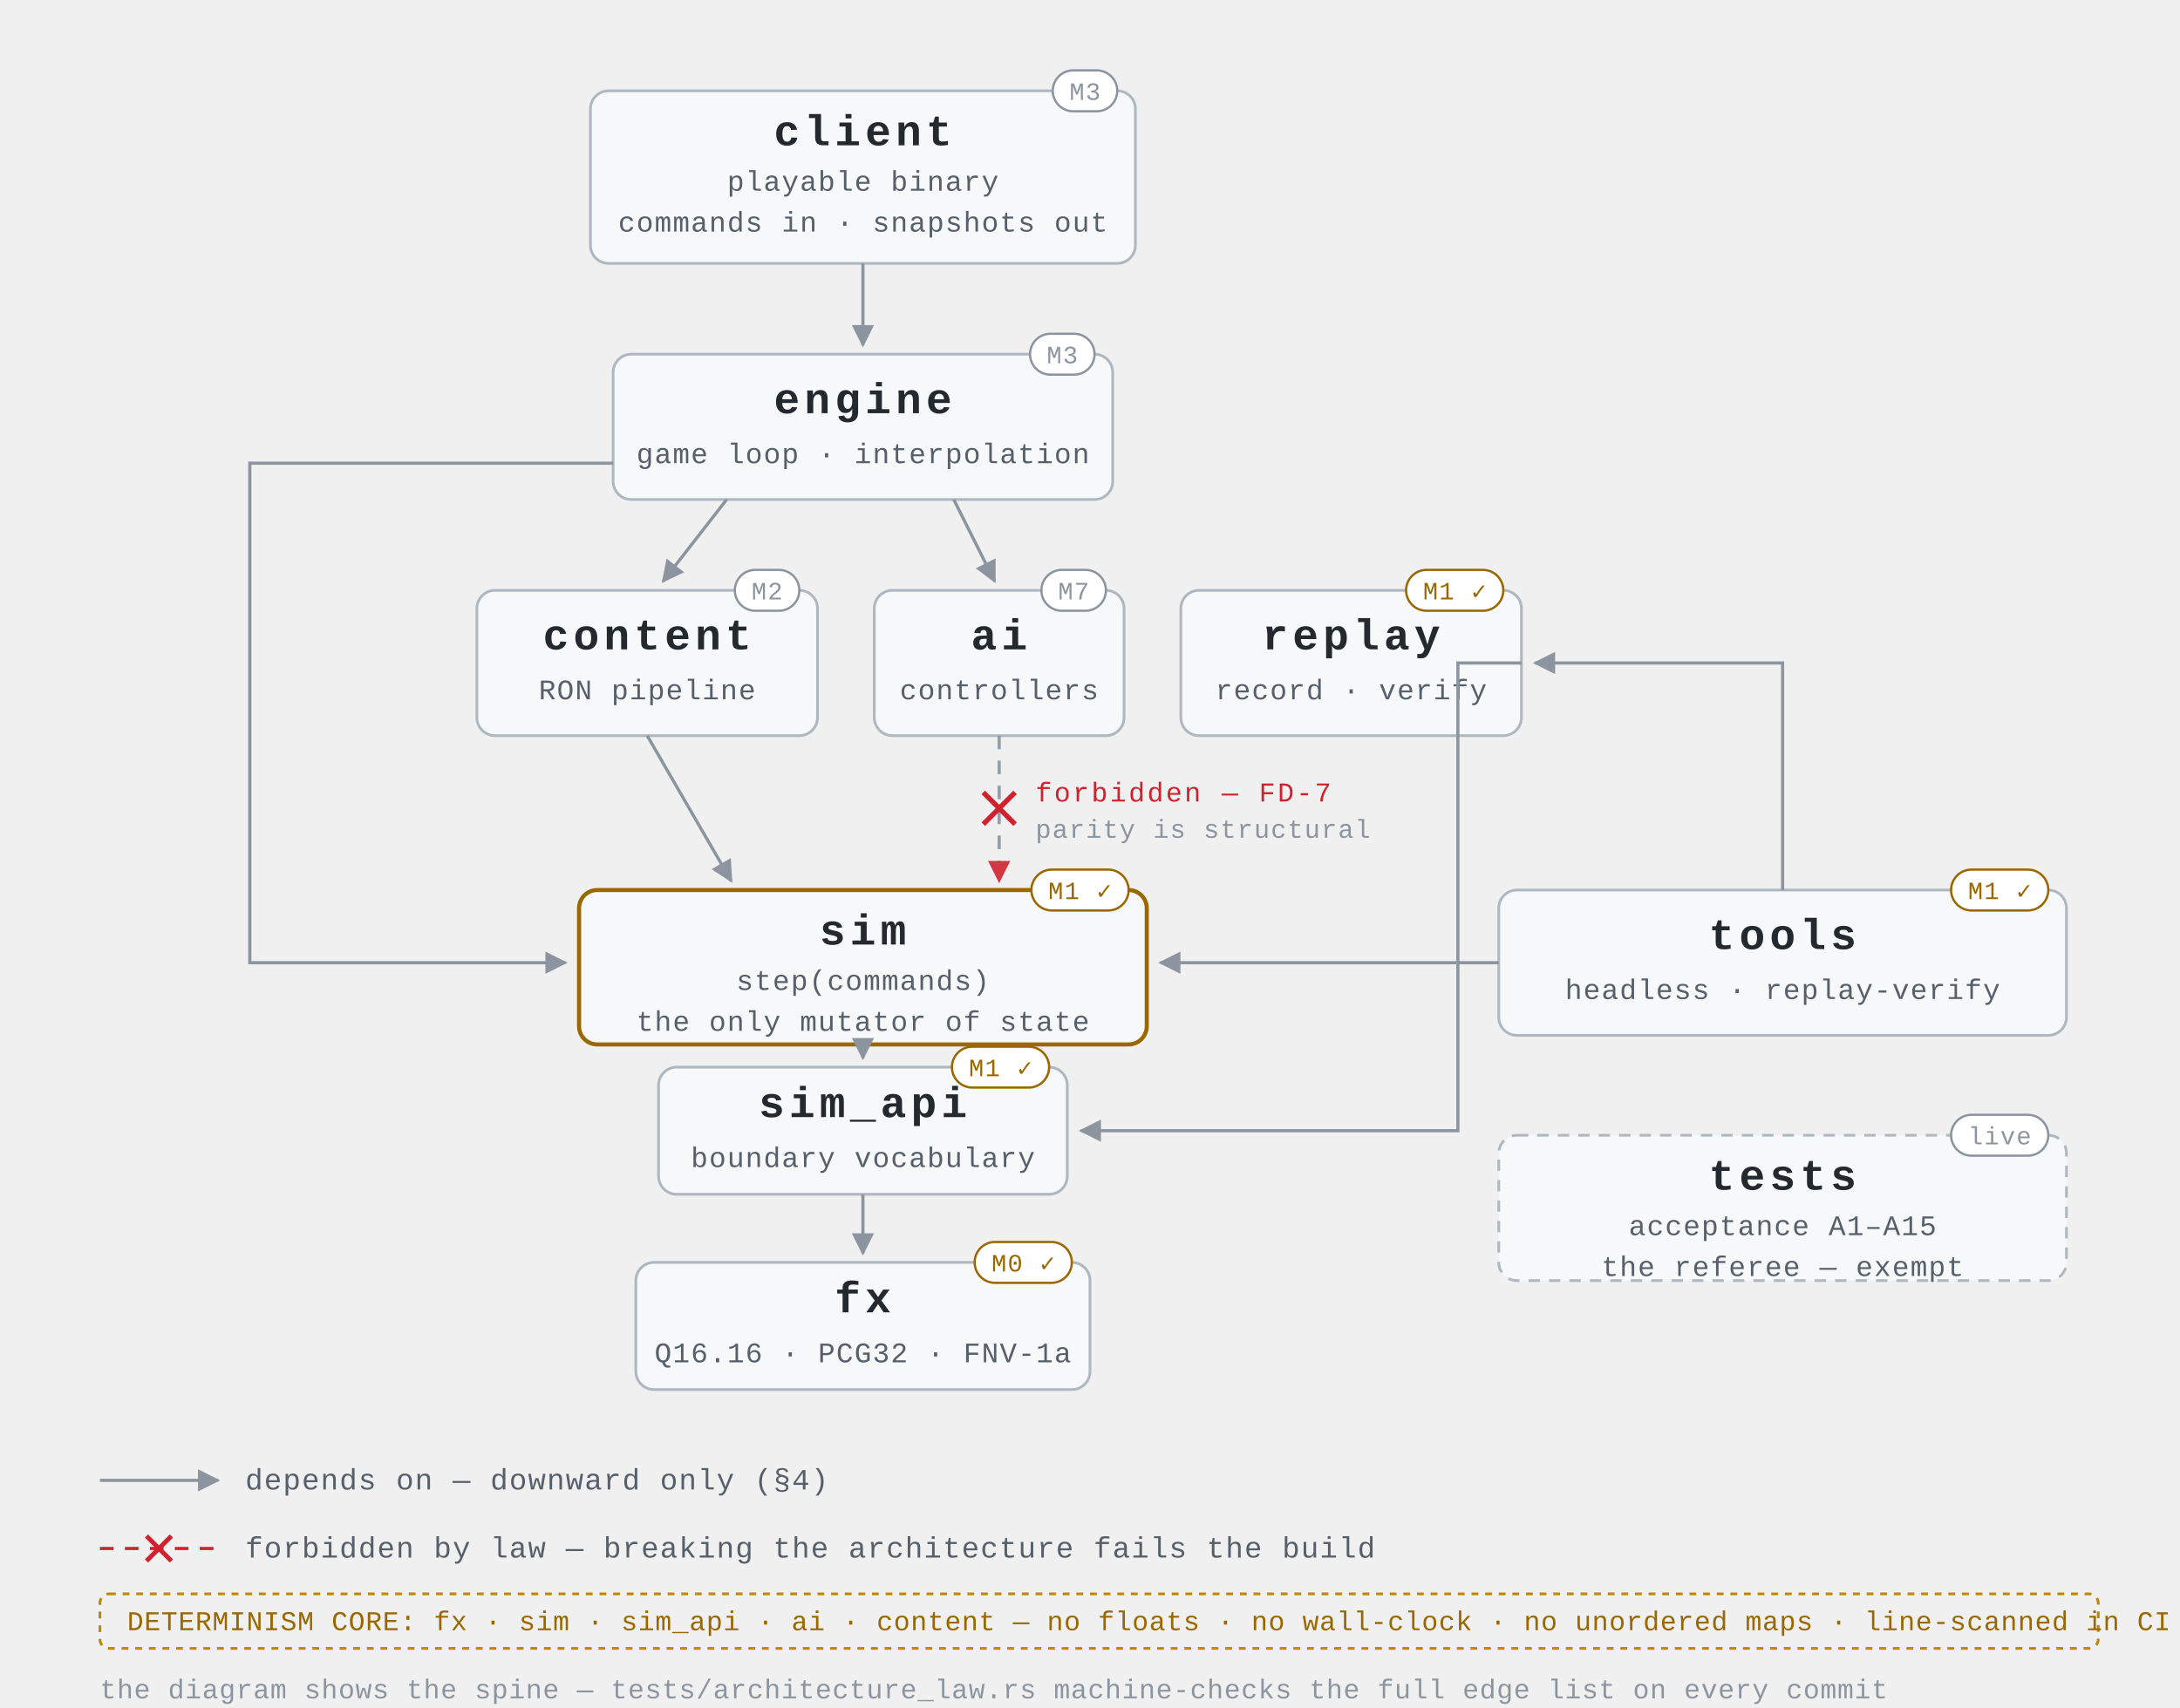
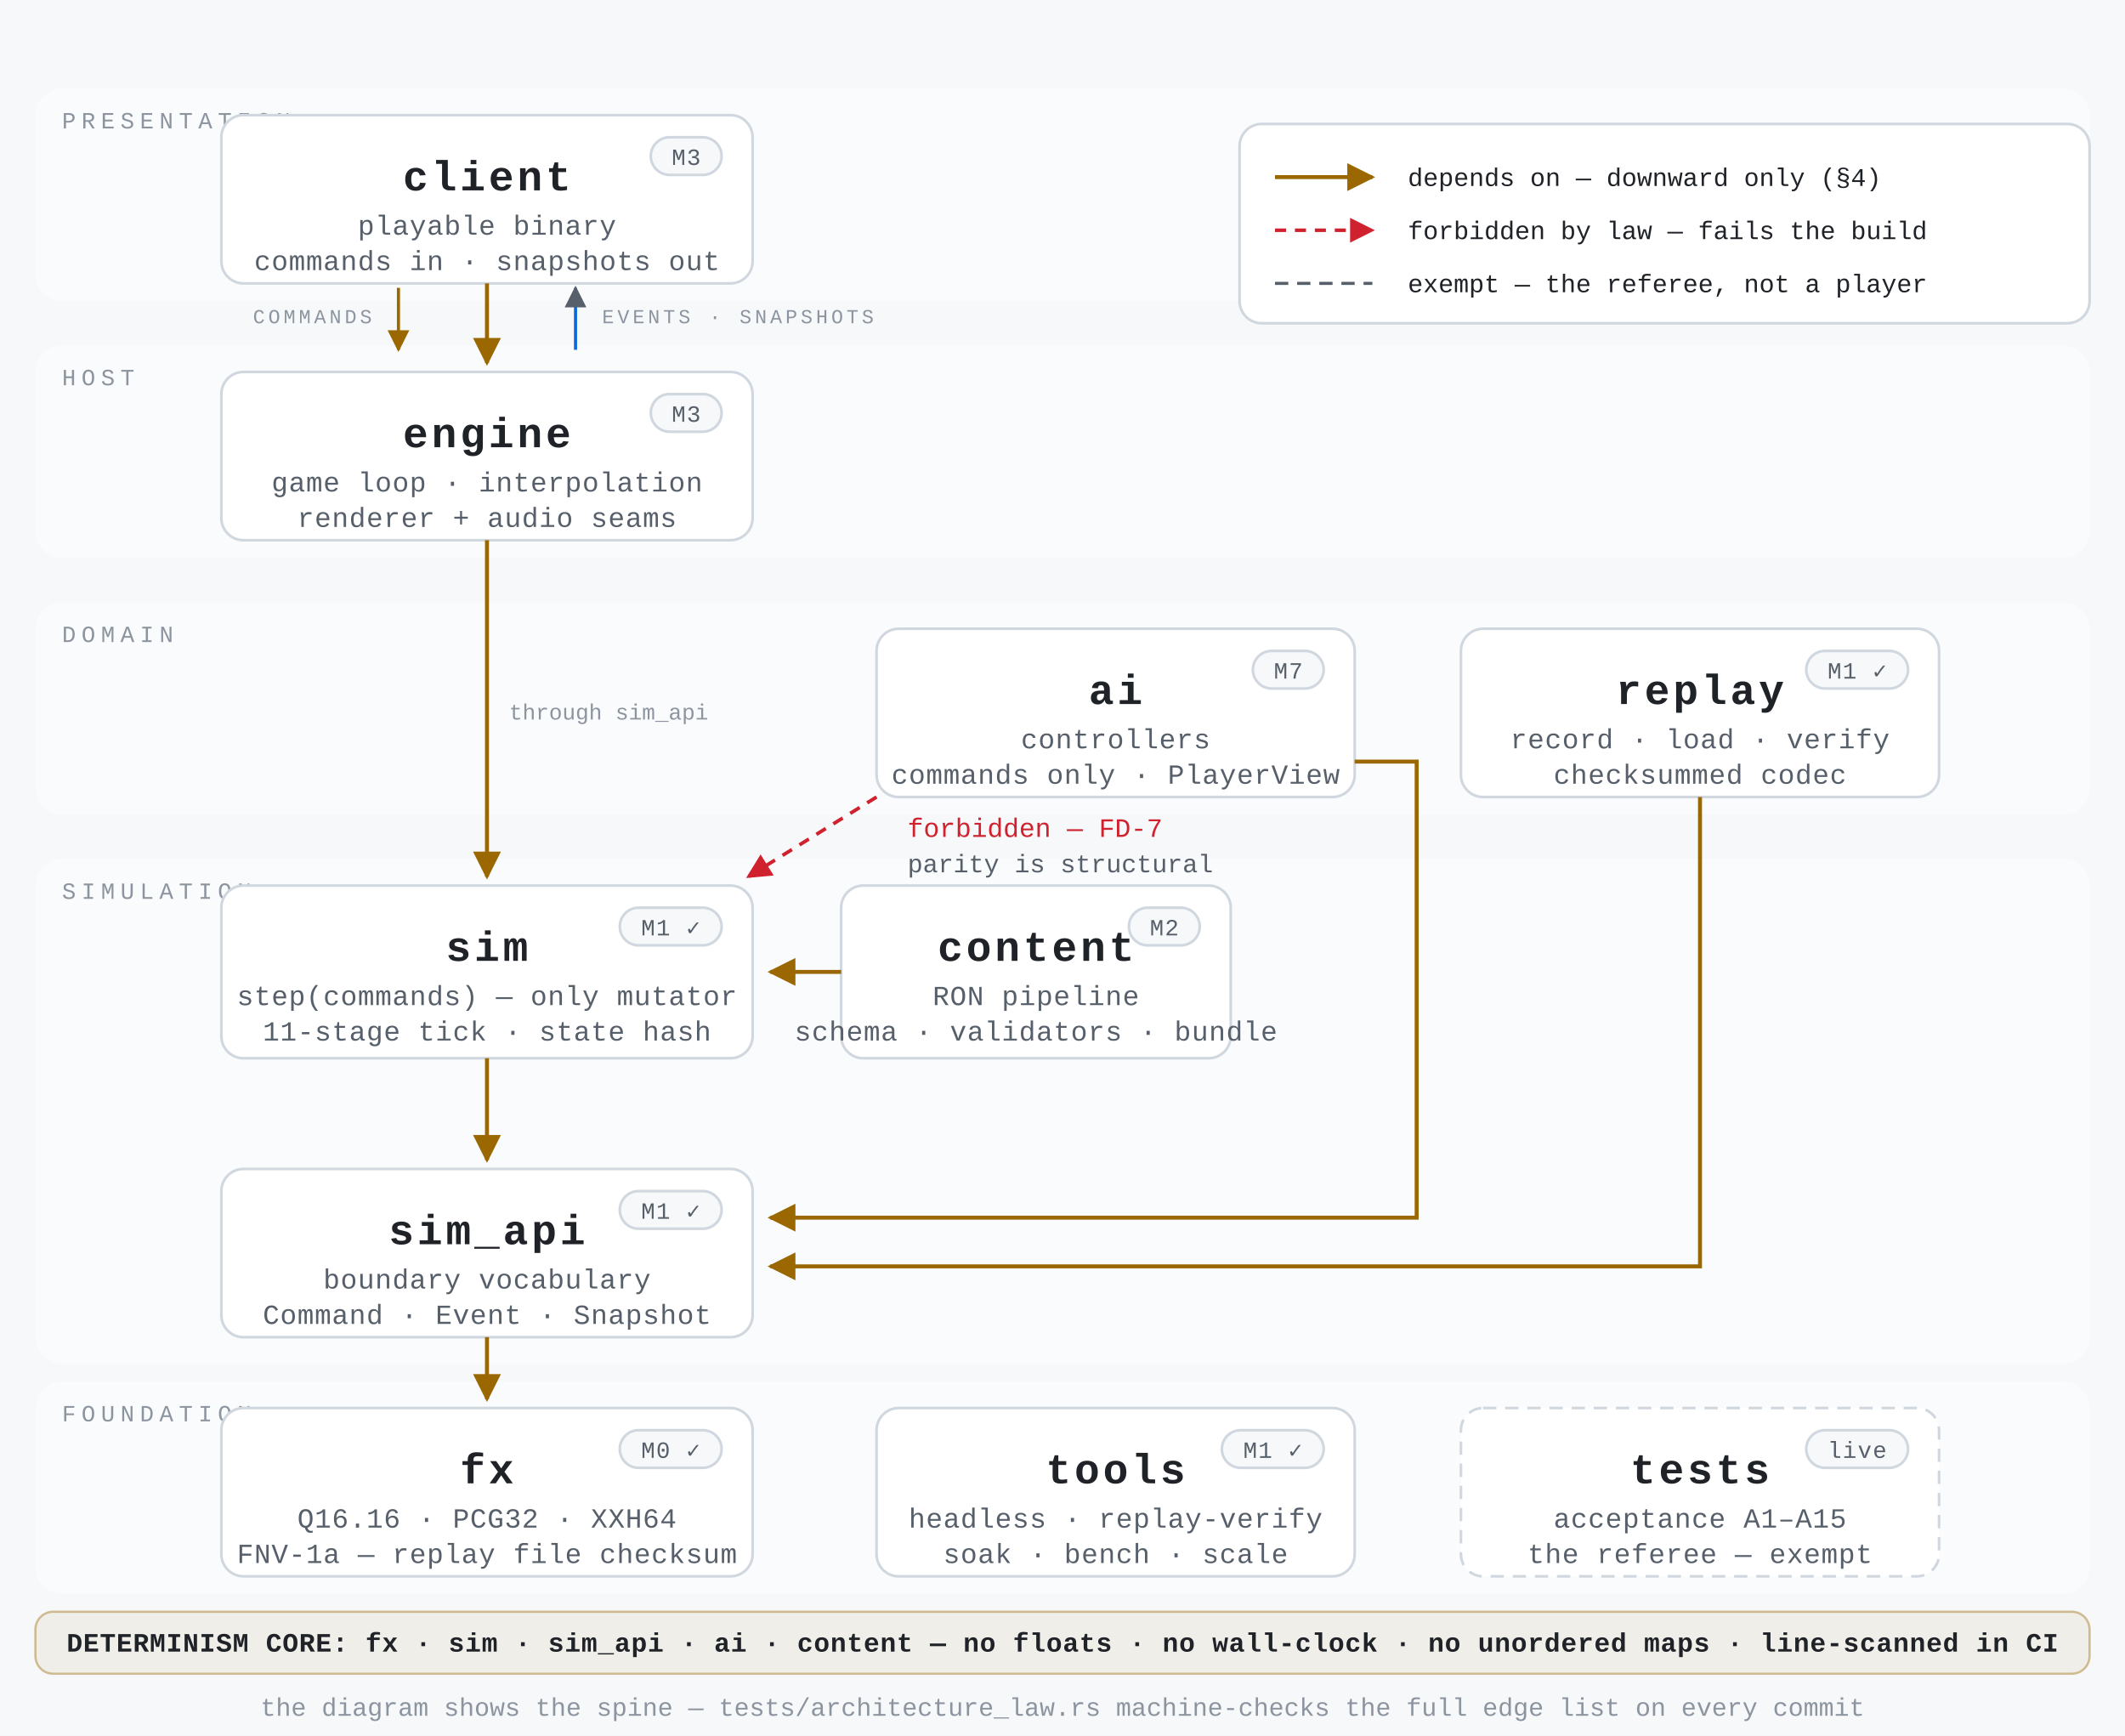
- <svg xmlns="http://www.w3.org/2000/svg" width="960" height="752" viewBox="0 0 960 752" role="img" font-family="ui-monospace,'Cascadia Mono','SF Mono',Menlo,Consolas,'Liberation Mono',monospace">
+ <svg xmlns="http://www.w3.org/2000/svg" width="960" height="784" viewBox="0 0 960 784" role="img" font-family="ui-monospace,'Cascadia Mono','SF Mono',Menlo,Consolas,'Liberation Mono',monospace">
  <defs>
-     <marker id="arr" viewBox="0 0 10 10" refX="9" refY="5" markerWidth="7" markerHeight="7" orient="auto-start-reverse">
-       <path d="M 0 0 L 10 5 L 0 10 z" fill="#8c959f" />
-     </marker>
-     <marker id="arr-accent" viewBox="0 0 10 10" refX="9" refY="5" markerWidth="7" markerHeight="7" orient="auto-start-reverse">
+     <marker id="arrA" viewBox="0 0 10 10" refX="9" refY="5" markerWidth="7" markerHeight="7" orient="auto-start-reverse">
      <path d="M 0 0 L 10 5 L 0 10 z" fill="#9a6700" />
    </marker>
-     <marker id="arr-danger" viewBox="0 0 10 10" refX="9" refY="5" markerWidth="7" markerHeight="7" orient="auto-start-reverse">
+     <marker id="arrD" viewBox="0 0 10 10" refX="9" refY="5" markerWidth="7" markerHeight="7" orient="auto-start-reverse">
+       <path d="M 0 0 L 10 5 L 0 10 z" fill="#57606a" />
+     </marker>
+     <marker id="arrR" viewBox="0 0 10 10" refX="9" refY="5" markerWidth="7" markerHeight="7" orient="auto-start-reverse">
      <path d="M 0 0 L 10 5 L 0 10 z" fill="#cf222e" />
    </marker>
  </defs>
-   <rect x="260" y="40" width="240" height="76" fill="#f6f8fa" stroke="#afb8c1" stroke-width="1.2" rx="8" />
-   <text x="380.0" y="64" font-size="19" fill="#24292f" text-anchor="middle" letter-spacing="2" font-weight="600">client</text>
-   <text x="380.0" y="84" font-size="12.5" fill="#57606a" text-anchor="middle" letter-spacing="0.5">playable binary</text>
-   <text x="380.0" y="102" font-size="12.5" fill="#57606a" text-anchor="middle" letter-spacing="0.5">commands in · snapshots out</text>
-   <rect x="463.6" y="31" width="28.4" height="18" fill="#ffffff" stroke="#8c959f" stroke-width="1" rx="9" />
-   <text x="477.8" y="44" font-size="11" fill="#8c959f" text-anchor="middle" letter-spacing="0.5">M3</text>
-   <rect x="270" y="156" width="220" height="64" fill="#f6f8fa" stroke="#afb8c1" stroke-width="1.2" rx="8" />
-   <text x="380.0" y="182.0" font-size="19" fill="#24292f" text-anchor="middle" letter-spacing="2" font-weight="600">engine</text>
-   <text x="380.0" y="204.0" font-size="12.5" fill="#57606a" text-anchor="middle" letter-spacing="0.5">game loop · interpolation</text>
-   <rect x="453.6" y="147" width="28.4" height="18" fill="#ffffff" stroke="#8c959f" stroke-width="1" rx="9" />
-   <text x="467.8" y="160" font-size="11" fill="#8c959f" text-anchor="middle" letter-spacing="0.5">M3</text>
-   <rect x="210" y="260" width="150" height="64" fill="#f6f8fa" stroke="#afb8c1" stroke-width="1.2" rx="8" />
-   <text x="285.0" y="286.0" font-size="19" fill="#24292f" text-anchor="middle" letter-spacing="2" font-weight="600">content</text>
-   <text x="285.0" y="308.0" font-size="12.5" fill="#57606a" text-anchor="middle" letter-spacing="0.5">RON pipeline</text>
-   <rect x="323.6" y="251" width="28.4" height="18" fill="#ffffff" stroke="#8c959f" stroke-width="1" rx="9" />
-   <text x="337.8" y="264" font-size="11" fill="#8c959f" text-anchor="middle" letter-spacing="0.5">M2</text>
-   <rect x="385" y="260" width="110" height="64" fill="#f6f8fa" stroke="#afb8c1" stroke-width="1.2" rx="8" />
-   <text x="440.0" y="286.0" font-size="19" fill="#24292f" text-anchor="middle" letter-spacing="2" font-weight="600">ai</text>
-   <text x="440.0" y="308.0" font-size="12.5" fill="#57606a" text-anchor="middle" letter-spacing="0.5">controllers</text>
-   <rect x="458.6" y="251" width="28.4" height="18" fill="#ffffff" stroke="#8c959f" stroke-width="1" rx="9" />
-   <text x="472.8" y="264" font-size="11" fill="#8c959f" text-anchor="middle" letter-spacing="0.5">M7</text>
-   <rect x="520" y="260" width="150" height="64" fill="#f6f8fa" stroke="#afb8c1" stroke-width="1.2" rx="8" />
-   <text x="595.0" y="286.0" font-size="19" fill="#24292f" text-anchor="middle" letter-spacing="2" font-weight="600">replay</text>
-   <text x="595.0" y="308.0" font-size="12.5" fill="#57606a" text-anchor="middle" letter-spacing="0.5">record · verify</text>
-   <rect x="619.2" y="251" width="42.8" height="18" fill="#ffffff" stroke="#9a6700" stroke-width="1" rx="9" />
-   <text x="640.6" y="264" font-size="11" fill="#9a6700" text-anchor="middle" letter-spacing="0.5">M1 ✓</text>
-   <rect x="255" y="392" width="250" height="68" fill="#f6f8fa" stroke="#9a6700" stroke-width="1.8" rx="8" />
-   <text x="380.0" y="416" font-size="19" fill="#24292f" text-anchor="middle" letter-spacing="2" font-weight="600">sim</text>
-   <text x="380.0" y="436" font-size="12.5" fill="#57606a" text-anchor="middle" letter-spacing="0.5">step(commands)</text>
-   <text x="380.0" y="454" font-size="12.5" fill="#57606a" text-anchor="middle" letter-spacing="0.5">the only mutator of state</text>
-   <rect x="454.2" y="383" width="42.8" height="18" fill="#ffffff" stroke="#9a6700" stroke-width="1" rx="9" />
-   <text x="475.6" y="396" font-size="11" fill="#9a6700" text-anchor="middle" letter-spacing="0.5">M1 ✓</text>
-   <rect x="290" y="470" width="180" height="56" fill="#f6f8fa" stroke="#afb8c1" stroke-width="1.2" rx="8" />
-   <text x="380.0" y="492.0" font-size="19" fill="#24292f" text-anchor="middle" letter-spacing="2" font-weight="600">sim_api</text>
-   <text x="380.0" y="514.0" font-size="12.5" fill="#57606a" text-anchor="middle" letter-spacing="0.5">boundary vocabulary</text>
-   <rect x="419.2" y="461" width="42.8" height="18" fill="#ffffff" stroke="#9a6700" stroke-width="1" rx="9" />
-   <text x="440.6" y="474" font-size="11" fill="#9a6700" text-anchor="middle" letter-spacing="0.5">M1 ✓</text>
-   <rect x="280" y="556" width="200" height="56" fill="#f6f8fa" stroke="#afb8c1" stroke-width="1.2" rx="8" />
-   <text x="380.0" y="578.0" font-size="19" fill="#24292f" text-anchor="middle" letter-spacing="2" font-weight="600">fx</text>
-   <text x="380.0" y="600.0" font-size="12.5" fill="#57606a" text-anchor="middle" letter-spacing="0.5">Q16.16 · PCG32 · FNV-1a</text>
-   <rect x="429.2" y="547" width="42.8" height="18" fill="#ffffff" stroke="#9a6700" stroke-width="1" rx="9" />
-   <text x="450.6" y="560" font-size="11" fill="#9a6700" text-anchor="middle" letter-spacing="0.5">M0 ✓</text>
-   <rect x="660" y="392" width="250" height="64" fill="#f6f8fa" stroke="#afb8c1" stroke-width="1.2" rx="8" />
-   <text x="785.0" y="418.0" font-size="19" fill="#24292f" text-anchor="middle" letter-spacing="2" font-weight="600">tools</text>
-   <text x="785.0" y="440.0" font-size="12.5" fill="#57606a" text-anchor="middle" letter-spacing="0.5">headless · replay-verify</text>
-   <rect x="859.2" y="383" width="42.8" height="18" fill="#ffffff" stroke="#9a6700" stroke-width="1" rx="9" />
-   <text x="880.6" y="396" font-size="11" fill="#9a6700" text-anchor="middle" letter-spacing="0.5">M1 ✓</text>
-   <rect x="660" y="500" width="250" height="64" fill="#f6f8fa" stroke="#afb8c1" stroke-width="1.2" stroke-dasharray="5 4" rx="8" />
-   <text x="785.0" y="524" font-size="19" fill="#24292f" text-anchor="middle" letter-spacing="2" font-weight="600">tests</text>
-   <text x="785.0" y="544" font-size="12.5" fill="#57606a" text-anchor="middle" letter-spacing="0.5">acceptance A1–A15</text>
-   <text x="785.0" y="562" font-size="12.5" fill="#57606a" text-anchor="middle" letter-spacing="0.5">the referee — exempt</text>
-   <rect x="859.2" y="491" width="42.8" height="18" fill="#ffffff" stroke="#8c959f" stroke-width="1" rx="9" />
-   <text x="880.6" y="504" font-size="11" fill="#8c959f" text-anchor="middle" letter-spacing="0.5">live</text>
-   <path d="M 380 116 L 380 152" fill="none" stroke="#8c959f" stroke-width="1.4" marker-end="url(#arr)" />
-   <path d="M 320 220 L 292 256" fill="none" stroke="#8c959f" stroke-width="1.4" marker-end="url(#arr)" />
-   <path d="M 420 220 L 438 256" fill="none" stroke="#8c959f" stroke-width="1.4" marker-end="url(#arr)" />
-   <path d="M 270 204 L 110 204 L 110 424 L 249 424" fill="none" stroke="#8c959f" stroke-width="1.4" marker-end="url(#arr)" />
-   <path d="M 285 324 L 322 388" fill="none" stroke="#8c959f" stroke-width="1.4" marker-end="url(#arr)" />
-   <path d="M 380 460 L 380 466" fill="none" stroke="#8c959f" stroke-width="1.4" marker-end="url(#arr)" />
-   <path d="M 380 526 L 380 552" fill="none" stroke="#8c959f" stroke-width="1.4" marker-end="url(#arr)" />
-   <path d="M 670 292 L 642 292 L 642 498 L 476 498" fill="none" stroke="#8c959f" stroke-width="1.4" marker-end="url(#arr)" />
-   <path d="M 660 424 L 511 424" fill="none" stroke="#8c959f" stroke-width="1.4" marker-end="url(#arr)" />
-   <path d="M 785 392 L 785 292 L 676 292" fill="none" stroke="#8c959f" stroke-width="1.4" marker-end="url(#arr)" />
-   <path d="M 440 324 L 440 388" fill="none" stroke="#8c959f" stroke-width="1.4" stroke-dasharray="6 5" marker-end="url(#arr-danger)" opacity="0.9" />
-   <line x1="433" y1="349" x2="447" y2="363" stroke="#cf222e" stroke-width="2.2" />
-   <line x1="433" y1="363" x2="447" y2="349" stroke="#cf222e" stroke-width="2.2" />
-   <text x="456" y="353" font-size="12" fill="#cf222e" text-anchor="start" letter-spacing="1">forbidden — FD-7</text>
-   <text x="456" y="369" font-size="11.5" fill="#8c959f" text-anchor="start" letter-spacing="0.5">parity is structural</text>
-   <path d="M 44 652 L 96 652" fill="none" stroke="#8c959f" stroke-width="1.4" marker-end="url(#arr)" />
-   <text x="108" y="656" font-size="13" fill="#57606a" text-anchor="start" letter-spacing="0.5">depends on — downward only (§4)</text>
-   <line x1="44" y1="682" x2="96" y2="682" stroke="#cf222e" stroke-width="1.4" stroke-dasharray="6 5" />
-   <line x1="64.5" y1="676.5" x2="75.5" y2="687.5" stroke="#cf222e" stroke-width="2" />
-   <line x1="64.5" y1="687.5" x2="75.5" y2="676.5" stroke="#cf222e" stroke-width="2" />
-   <text x="108" y="686" font-size="13" fill="#57606a" text-anchor="start" letter-spacing="0.5">forbidden by law — breaking the architecture fails the build</text>
-   <rect x="44" y="702" width="880" height="24" fill="none" stroke="#bf8700" stroke-width="1.2" stroke-dasharray="3 3" rx="4" />
-   <text x="56" y="718" font-size="12" fill="#9a6700" text-anchor="start" letter-spacing="0.3">DETERMINISM CORE: fx · sim · sim_api · ai · content — no floats · no wall-clock · no unordered maps · line-scanned in CI</text>
-   <text x="44" y="748" font-size="12" fill="#8c959f" text-anchor="start" letter-spacing="0.3">the diagram shows the spine — tests/architecture_law.rs machine-checks the full edge list on every commit</text>
+   <rect width="960" height="784" fill="#f6f8fa" />
+   <rect x="16" y="40" width="928" height="96" rx="12" fill="#ffffff" opacity="0.4" />
+   <text x="28" y="58" font-size="10.5" fill="#8c959f" text-anchor="start" letter-spacing="2.5">PRESENTATION</text>
+   <rect x="16" y="156" width="928" height="96" rx="12" fill="#ffffff" opacity="0.4" />
+   <text x="28" y="174" font-size="10.5" fill="#8c959f" text-anchor="start" letter-spacing="2.5">HOST</text>
+   <rect x="16" y="272" width="928" height="96" rx="12" fill="#ffffff" opacity="0.4" />
+   <text x="28" y="290" font-size="10.5" fill="#8c959f" text-anchor="start" letter-spacing="2.5">DOMAIN</text>
+   <rect x="16" y="388" width="928" height="228" rx="12" fill="#ffffff" opacity="0.4" />
+   <text x="28" y="406" font-size="10.5" fill="#8c959f" text-anchor="start" letter-spacing="2.5">SIMULATION</text>
+   <rect x="16" y="624" width="928" height="96" rx="12" fill="#ffffff" opacity="0.4" />
+   <text x="28" y="642" font-size="10.5" fill="#8c959f" text-anchor="start" letter-spacing="2.5">FOUNDATION</text>
+   <rect x="100" y="52" width="240" height="76" rx="10" fill="#ffffff" stroke="#d0d7de" stroke-width="1.2" />
+   <rect x="294" y="62" width="32" height="17" rx="8.5" fill="#f6f8fa" stroke="#d0d7de" stroke-width="1.2" />
+   <text x="310.0" y="74.5" font-size="10.5" fill="#57606a" text-anchor="middle" letter-spacing="0.5">M3</text>
+   <text x="220.0" y="86" font-size="19" fill="#1f2328" text-anchor="middle" letter-spacing="1.5" font-weight="600">client</text>
+   <text x="220.0" y="106" font-size="12.5" fill="#57606a" text-anchor="middle" letter-spacing="0.3">playable binary</text>
+   <text x="220.0" y="122" font-size="12.5" fill="#57606a" text-anchor="middle" letter-spacing="0.3">commands in · snapshots out</text>
+   <rect x="100" y="168" width="240" height="76" rx="10" fill="#ffffff" stroke="#d0d7de" stroke-width="1.2" />
+   <rect x="294" y="178" width="32" height="17" rx="8.5" fill="#f6f8fa" stroke="#d0d7de" stroke-width="1.2" />
+   <text x="310.0" y="190.5" font-size="10.5" fill="#57606a" text-anchor="middle" letter-spacing="0.5">M3</text>
+   <text x="220.0" y="202" font-size="19" fill="#1f2328" text-anchor="middle" letter-spacing="1.5" font-weight="600">engine</text>
+   <text x="220.0" y="222" font-size="12.5" fill="#57606a" text-anchor="middle" letter-spacing="0.3">game loop · interpolation</text>
+   <text x="220.0" y="238" font-size="12.5" fill="#57606a" text-anchor="middle" letter-spacing="0.3">renderer + audio seams</text>
+   <rect x="396" y="284" width="216" height="76" rx="10" fill="#ffffff" stroke="#d0d7de" stroke-width="1.2" />
+   <rect x="566" y="294" width="32" height="17" rx="8.5" fill="#f6f8fa" stroke="#d0d7de" stroke-width="1.2" />
+   <text x="582.0" y="306.5" font-size="10.5" fill="#57606a" text-anchor="middle" letter-spacing="0.5">M7</text>
+   <text x="504.0" y="318" font-size="19" fill="#1f2328" text-anchor="middle" letter-spacing="1.5" font-weight="600">ai</text>
+   <text x="504.0" y="338" font-size="12.5" fill="#57606a" text-anchor="middle" letter-spacing="0.3">controllers</text>
+   <text x="504.0" y="354" font-size="12.5" fill="#57606a" text-anchor="middle" letter-spacing="0.3">commands only · PlayerView</text>
+   <rect x="660" y="284" width="216" height="76" rx="10" fill="#ffffff" stroke="#d0d7de" stroke-width="1.2" />
+   <rect x="816" y="294" width="46" height="17" rx="8.5" fill="#f6f8fa" stroke="#d0d7de" stroke-width="1.2" />
+   <text x="839.0" y="306.5" font-size="10.5" fill="#57606a" text-anchor="middle" letter-spacing="0.5">M1 ✓</text>
+   <text x="768.0" y="318" font-size="19" fill="#1f2328" text-anchor="middle" letter-spacing="1.5" font-weight="600">replay</text>
+   <text x="768.0" y="338" font-size="12.5" fill="#57606a" text-anchor="middle" letter-spacing="0.3">record · load · verify</text>
+   <text x="768.0" y="354" font-size="12.5" fill="#57606a" text-anchor="middle" letter-spacing="0.3">checksummed codec</text>
+   <rect x="100" y="400" width="240" height="78" rx="10" fill="#ffffff" stroke="#d0d7de" stroke-width="1.2" />
+   <rect x="280" y="410" width="46" height="17" rx="8.5" fill="#f6f8fa" stroke="#d0d7de" stroke-width="1.2" />
+   <text x="303.0" y="422.5" font-size="10.5" fill="#57606a" text-anchor="middle" letter-spacing="0.5">M1 ✓</text>
+   <text x="220.0" y="434" font-size="19" fill="#1f2328" text-anchor="middle" letter-spacing="1.5" font-weight="600">sim</text>
+   <text x="220.0" y="454" font-size="12.5" fill="#57606a" text-anchor="middle" letter-spacing="0.3">step(commands) — only mutator</text>
+   <text x="220.0" y="470" font-size="12.5" fill="#57606a" text-anchor="middle" letter-spacing="0.3">11-stage tick · state hash</text>
+   <rect x="380" y="400" width="176" height="78" rx="10" fill="#ffffff" stroke="#d0d7de" stroke-width="1.2" />
+   <rect x="510" y="410" width="32" height="17" rx="8.5" fill="#f6f8fa" stroke="#d0d7de" stroke-width="1.2" />
+   <text x="526.0" y="422.5" font-size="10.5" fill="#57606a" text-anchor="middle" letter-spacing="0.5">M2</text>
+   <text x="468.0" y="434" font-size="19" fill="#1f2328" text-anchor="middle" letter-spacing="1.5" font-weight="600">content</text>
+   <text x="468.0" y="454" font-size="12.5" fill="#57606a" text-anchor="middle" letter-spacing="0.3">RON pipeline</text>
+   <text x="468.0" y="470" font-size="12.5" fill="#57606a" text-anchor="middle" letter-spacing="0.3">schema · validators · bundle</text>
+   <rect x="100" y="528" width="240" height="76" rx="10" fill="#ffffff" stroke="#d0d7de" stroke-width="1.2" />
+   <rect x="280" y="538" width="46" height="17" rx="8.5" fill="#f6f8fa" stroke="#d0d7de" stroke-width="1.2" />
+   <text x="303.0" y="550.5" font-size="10.5" fill="#57606a" text-anchor="middle" letter-spacing="0.5">M1 ✓</text>
+   <text x="220.0" y="562" font-size="19" fill="#1f2328" text-anchor="middle" letter-spacing="1.5" font-weight="600">sim_api</text>
+   <text x="220.0" y="582" font-size="12.5" fill="#57606a" text-anchor="middle" letter-spacing="0.3">boundary vocabulary</text>
+   <text x="220.0" y="598" font-size="12.5" fill="#57606a" text-anchor="middle" letter-spacing="0.3">Command · Event · Snapshot</text>
+   <rect x="100" y="636" width="240" height="76" rx="10" fill="#ffffff" stroke="#d0d7de" stroke-width="1.2" />
+   <rect x="280" y="646" width="46" height="17" rx="8.5" fill="#f6f8fa" stroke="#d0d7de" stroke-width="1.2" />
+   <text x="303.0" y="658.5" font-size="10.5" fill="#57606a" text-anchor="middle" letter-spacing="0.5">M0 ✓</text>
+   <text x="220.0" y="670" font-size="19" fill="#1f2328" text-anchor="middle" letter-spacing="1.5" font-weight="600">fx</text>
+   <text x="220.0" y="690" font-size="12.5" fill="#57606a" text-anchor="middle" letter-spacing="0.3">Q16.16 · PCG32 · XXH64</text>
+   <text x="220.0" y="706" font-size="12.5" fill="#57606a" text-anchor="middle" letter-spacing="0.3">FNV-1a — replay file checksum</text>
+   <rect x="396" y="636" width="216" height="76" rx="10" fill="#ffffff" stroke="#d0d7de" stroke-width="1.2" />
+   <rect x="552" y="646" width="46" height="17" rx="8.5" fill="#f6f8fa" stroke="#d0d7de" stroke-width="1.2" />
+   <text x="575.0" y="658.5" font-size="10.5" fill="#57606a" text-anchor="middle" letter-spacing="0.5">M1 ✓</text>
+   <text x="504.0" y="670" font-size="19" fill="#1f2328" text-anchor="middle" letter-spacing="1.5" font-weight="600">tools</text>
+   <text x="504.0" y="690" font-size="12.5" fill="#57606a" text-anchor="middle" letter-spacing="0.3">headless · replay-verify</text>
+   <text x="504.0" y="706" font-size="12.5" fill="#57606a" text-anchor="middle" letter-spacing="0.3">soak · bench · scale</text>
+   <rect x="660" y="636" width="216" height="76" rx="10" fill="#ffffff" stroke="#d0d7de" stroke-width="1.2" stroke-dasharray="6 4" />
+   <rect x="816" y="646" width="46" height="17" rx="8.5" fill="#f6f8fa" stroke="#d0d7de" stroke-width="1.2" />
+   <text x="839.0" y="658.5" font-size="10.5" fill="#57606a" text-anchor="middle" letter-spacing="0.5">live</text>
+   <text x="768.0" y="670" font-size="19" fill="#1f2328" text-anchor="middle" letter-spacing="1.5" font-weight="600">tests</text>
+   <text x="768.0" y="690" font-size="12.5" fill="#57606a" text-anchor="middle" letter-spacing="0.3">acceptance A1–A15</text>
+   <text x="768.0" y="706" font-size="12.5" fill="#57606a" text-anchor="middle" letter-spacing="0.3">the referee — exempt</text>
+   <line x1="220" y1="128" x2="220" y2="164" stroke="#9a6700" stroke-width="1.8" marker-end="url(#arrA)" />
+   <line x1="180" y1="130" x2="180" y2="158" stroke="#9a6700" stroke-width="1.4" marker-end="url(#arrA)" />
+   <line x1="260" y1="158" x2="260" y2="130" stroke="#0969da" stroke-width="1.4" marker-end="url(#arrD)" />
+   <text x="168" y="146" font-size="9" fill="#8c959f" text-anchor="end" letter-spacing="1.5">COMMANDS</text>
+   <text x="272" y="146" font-size="9" fill="#8c959f" text-anchor="start" letter-spacing="1.5">EVENTS · SNAPSHOTS</text>
+   <line x1="220" y1="244" x2="220" y2="396" stroke="#9a6700" stroke-width="1.8" marker-end="url(#arrA)" />
+   <text x="230" y="325" font-size="10" fill="#8c959f" text-anchor="start">through sim_api</text>
+   <line x1="220" y1="478" x2="220" y2="524" stroke="#9a6700" stroke-width="1.8" marker-end="url(#arrA)" />
+   <line x1="220" y1="604" x2="220" y2="632" stroke="#9a6700" stroke-width="1.8" marker-end="url(#arrA)" />
+   <line x1="380" y1="439" x2="348" y2="439" stroke="#9a6700" stroke-width="1.8" marker-end="url(#arrA)" />
+   <path d="M 612 344 H 640 V 550 H 348" fill="none" stroke="#9a6700" stroke-width="1.8" marker-end="url(#arrA)" />
+   <path d="M 768 360 V 572 H 348" fill="none" stroke="#9a6700" stroke-width="1.8" marker-end="url(#arrA)" />
+   <path d="M 396 360 L 338 396" fill="none" stroke="#cf222e" stroke-width="1.6" stroke-dasharray="5 4" marker-end="url(#arrR)" />
+   <text x="410" y="378" font-size="12" fill="#cf222e" text-anchor="start">forbidden — FD-7</text>
+   <text x="410" y="394" font-size="11.5" fill="#57606a" text-anchor="start">parity is structural</text>
+   <rect x="560" y="56" width="384" height="90" rx="10" fill="#ffffff" stroke="#d0d7de" stroke-width="1.2" />
+   <line x1="576" y1="80" x2="620" y2="80" stroke="#9a6700" stroke-width="1.8" marker-end="url(#arrA)" />
+   <text x="636" y="84" font-size="11.5" fill="#1f2328" text-anchor="start">depends on — downward only (§4)</text>
+   <line x1="576" y1="104" x2="620" y2="104" stroke="#cf222e" stroke-width="1.6" stroke-dasharray="5 4" marker-end="url(#arrR)" />
+   <text x="636" y="108" font-size="11.5" fill="#1f2328" text-anchor="start">forbidden by law — fails the build</text>
+   <line x1="576" y1="128" x2="620" y2="128" stroke="#57606a" stroke-width="1.4" stroke-dasharray="6 4" />
+   <text x="636" y="132" font-size="11.5" fill="#1f2328" text-anchor="start">exempt — the referee, not a player</text>
+   <rect x="16" y="728" width="928" height="28" rx="8" fill="#9a6700" fill-opacity="0.07" stroke="#9a6700" stroke-opacity="0.4" stroke-width="1" />
+   <text x="480" y="746" font-size="12" fill="#1f2328" text-anchor="middle" letter-spacing="0.3" font-weight="600">DETERMINISM CORE: fx · sim · sim_api · ai · content — no floats · no wall-clock · no unordered maps · line-scanned in CI</text>
+   <text x="480" y="775" font-size="11.5" fill="#8c959f" text-anchor="middle">the diagram shows the spine — tests/architecture_law.rs machine-checks the full edge list on every commit</text>
</svg>
